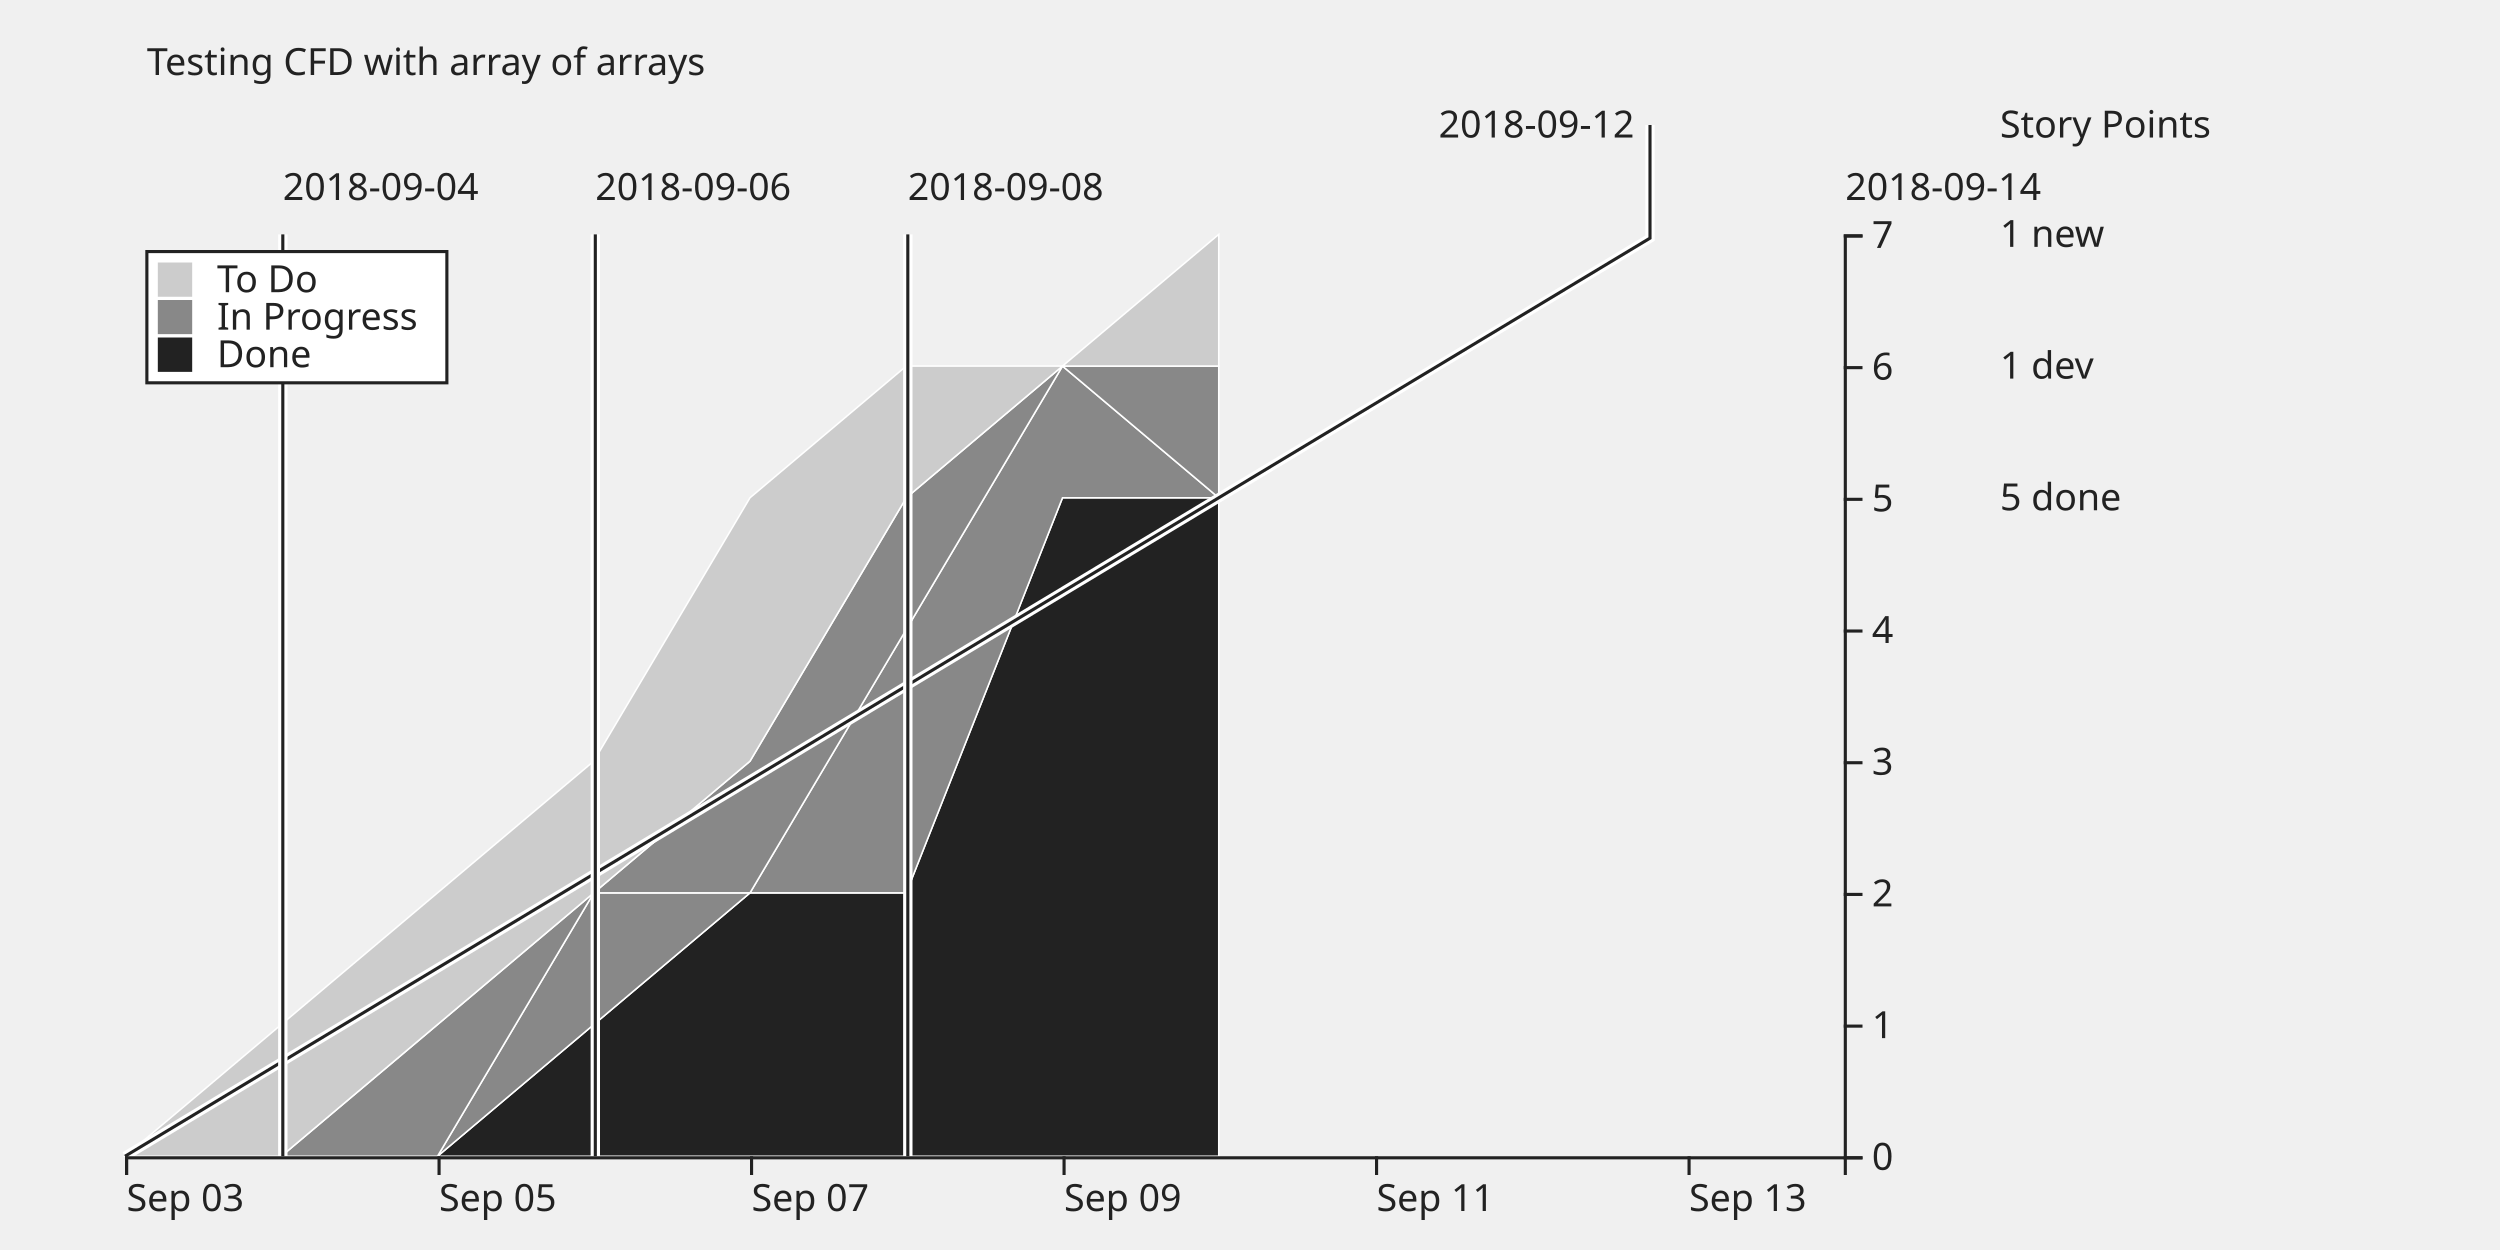
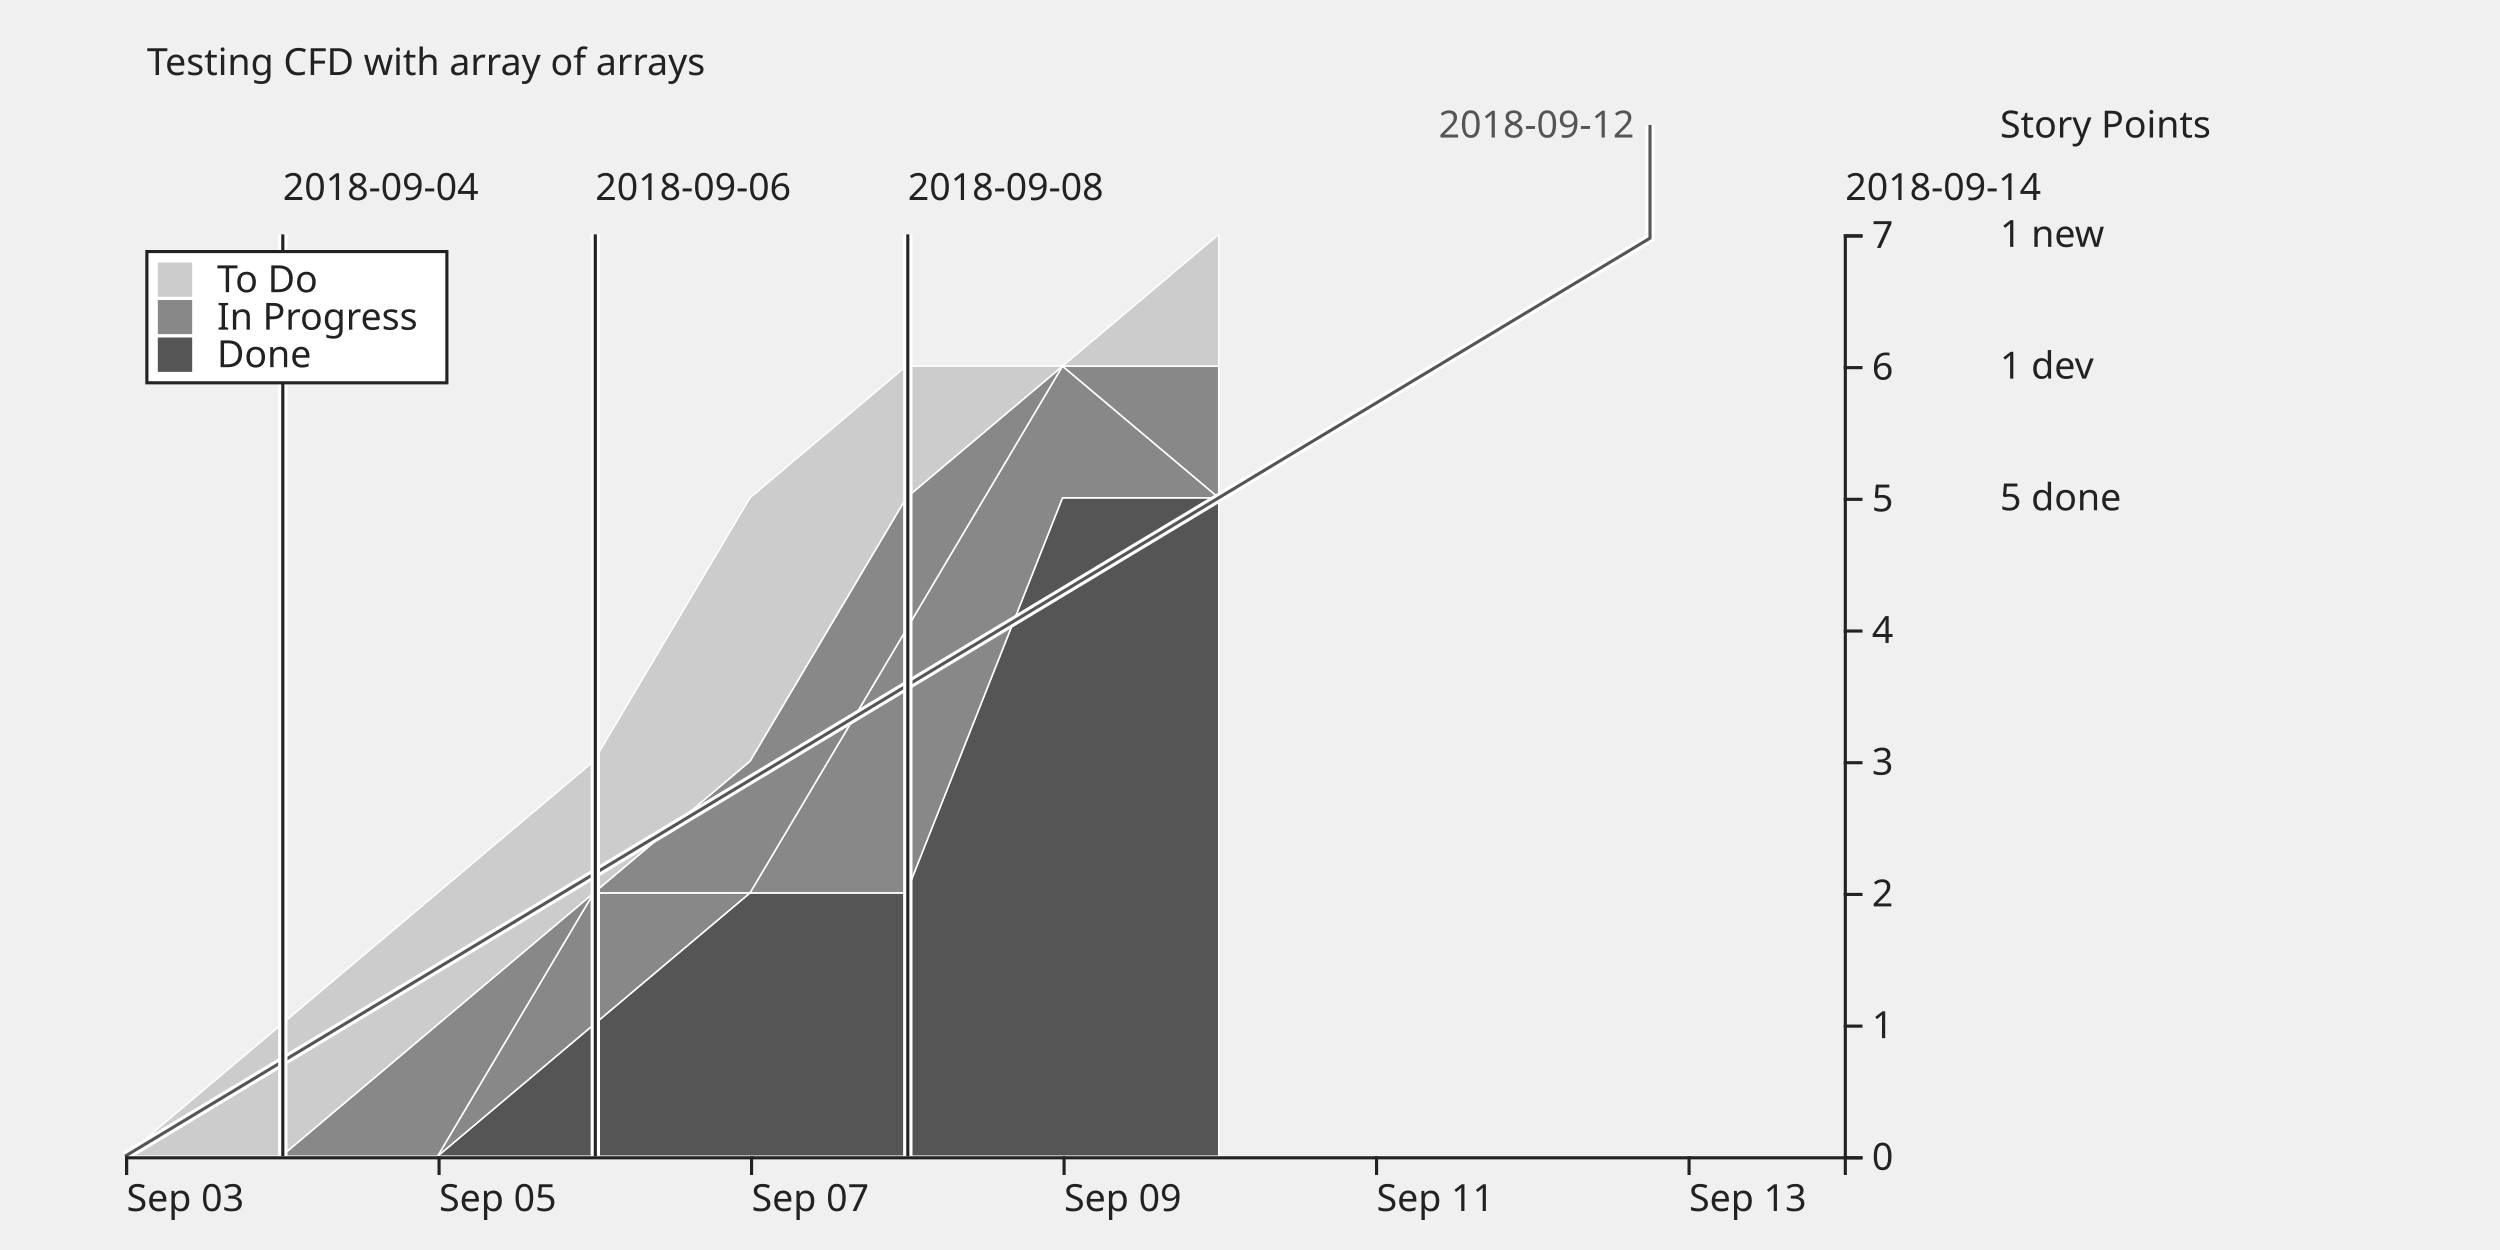
<svg xmlns="http://www.w3.org/2000/svg" width="800" height="400">
  <g transform="translate(40,75)">
    <g class="layer">
-       <path class="area" style="fill: #222; stroke: #fff; stroke-width: .5;" d="M0,295L50,295L100,295L150,252.857L200,210.714L250,210.714L300,84.286L350,84.286L350,295L300,295L250,295L200,295L150,295L100,295L50,295L0,295Z" />
+       <path class="area" style="fill: #555; stroke: #fff; stroke-width: .5;" d="M0,295L50,295L100,295L150,252.857L200,210.714L250,210.714L300,84.286L350,84.286L350,295L300,295L250,295L200,295L150,295L100,295L50,295L0,295Z" />
      <text x="600" y="84.286" dy="4px" font-size="12px" font-family="sans-serif" style="text-anchor: start; fill: #222;">5 done</text>
    </g>
    <g class="layer">
      <path class="area" style="fill: #888; stroke: #fff; stroke-width: .5;" d="M0,295L50,295L100,295L150,210.714L200,210.714L250,126.429L300,42.143L350,84.286L350,84.286L300,84.286L250,210.714L200,210.714L150,252.857L100,295L50,295L0,295Z" />
    </g>
    <g class="layer">
      <path class="area" style="fill: #888; stroke: #fff; stroke-width: .5;" d="M0,295L50,295L100,252.857L150,210.714L200,168.571L250,84.286L300,42.143L350,42.143L350,84.286L300,42.143L250,126.429L200,210.714L150,210.714L100,295L50,295L0,295Z" />
      <text x="600" y="42.143" dy="4px" font-size="12px" font-family="sans-serif" style="text-anchor: start; fill: #222;">1 dev</text>
    </g>
    <g class="layer">
      <path class="area" style="fill: #ccc; stroke: #fff; stroke-width: .5;" d="M0,295L50,252.857L100,210.714L150,168.571L200,84.286L250,42.143L300,42.143L350,0L350,42.143L300,42.143L250,84.286L200,168.571L150,210.714L100,252.857L50,295L0,295Z" />
      <text x="600" y="0" dy="4px" font-size="12px" font-family="sans-serif" style="text-anchor: start; fill: #222;">1 new</text>
    </g>
    <path d="M0,295L488,1.204L488,-35" fill="none" style="stroke-width: 3; stroke: #fff;" />
-     <path d="M0,295L488,1.204L488,-35" fill="none" style="stroke-width: 1; stroke: #222;" />
-     <text x="483" y="-35" dy="4px" font-size="12" font-family="sans-serif" style="text-anchor: end; fill: #222;">2018-09-12</text>
+     <path d="M0,295L488,1.204L488,-35" fill="none" style="stroke-width: 1; stroke: #555;" />
+     <text x="483" y="-35" dy="4px" font-size="12" font-family="sans-serif" style="text-anchor: end; fill: #555;">2018-09-12</text>
    <line x1="50.5" y1="295" x2="50.5" y2="0" style="stroke-width: 3; stroke: #fff;" />
    <line x1="50.5" y1="295" x2="50.5" y2="0" style="stroke-width: 1; stroke: #222;" />
    <rect style="fill: #fff;" />
    <text x="50.5" y="-15" dy="4px" font-size="12px" font-family="sans-serif" style="fill: #222; text-anchor: start;">2018-09-04</text>
    <line x1="150.5" y1="295" x2="150.5" y2="0" style="stroke-width: 3; stroke: #fff;" />
    <line x1="150.5" y1="295" x2="150.5" y2="0" style="stroke-width: 1; stroke: #222;" />
    <rect style="fill: #fff;" />
    <text x="150.5" y="-15" dy="4px" font-size="12px" font-family="sans-serif" style="fill: #222; text-anchor: start;">2018-09-06</text>
    <line x1="250.5" y1="295" x2="250.5" y2="0" style="stroke-width: 3; stroke: #fff;" />
    <line x1="250.5" y1="295" x2="250.5" y2="0" style="stroke-width: 1; stroke: #222;" />
    <rect style="fill: #fff;" />
    <text x="250.5" y="-15" dy="4px" font-size="12px" font-family="sans-serif" style="fill: #222; text-anchor: start;">2018-09-08</text>
    <rect style="fill: #fff;" />
    <text x="550.5" y="-15" dy="4px" font-size="12px" font-family="sans-serif" style="fill: #222; text-anchor: start;">2018-09-14</text>
    <g transform="translate(0,295)" fill="none" font-size="10" font-family="sans-serif" text-anchor="middle">
      <path class="domain" stroke="currentColor" d="M0.5,6V0.5H550.5V6" style="stroke: #222;" />
      <g class="tick" opacity="1" transform="translate(0.5,0)">
        <line stroke="currentColor" y2="6" style="stroke: #222;" />
        <text fill="currentColor" y="9" dy="0.71em" style="fill: #222; text-anchor: start;" font-size="12px" font-family="sans-serif">Sep 03</text>
      </g>
      <g class="tick" opacity="1" transform="translate(100.5,0)">
        <line stroke="currentColor" y2="6" style="stroke: #222;" />
        <text fill="currentColor" y="9" dy="0.71em" style="fill: #222; text-anchor: start;" font-size="12px" font-family="sans-serif">Sep 05</text>
      </g>
      <g class="tick" opacity="1" transform="translate(200.5,0)">
        <line stroke="currentColor" y2="6" style="stroke: #222;" />
        <text fill="currentColor" y="9" dy="0.71em" style="fill: #222; text-anchor: start;" font-size="12px" font-family="sans-serif">Sep 07</text>
      </g>
      <g class="tick" opacity="1" transform="translate(300.5,0)">
        <line stroke="currentColor" y2="6" style="stroke: #222;" />
        <text fill="currentColor" y="9" dy="0.71em" style="fill: #222; text-anchor: start;" font-size="12px" font-family="sans-serif">Sep 09</text>
      </g>
      <g class="tick" opacity="1" transform="translate(400.5,0)">
        <line stroke="currentColor" y2="6" style="stroke: #222;" />
        <text fill="currentColor" y="9" dy="0.71em" style="fill: #222; text-anchor: start;" font-size="12px" font-family="sans-serif">Sep 11</text>
      </g>
      <g class="tick" opacity="1" transform="translate(500.5,0)">
        <line stroke="currentColor" y2="6" style="stroke: #222;" />
        <text fill="currentColor" y="9" dy="0.71em" style="fill: #222; text-anchor: start;" font-size="12px" font-family="sans-serif">Sep 13</text>
      </g>
    </g>
    <g transform="translate(550 ,0)" fill="none" font-size="10" font-family="sans-serif" text-anchor="start">
      <path class="domain" stroke="currentColor" d="M6,295.5H0.5V0.5H6" style="stroke: #222;" />
      <g class="tick" opacity="1" transform="translate(0,295.5)">
        <line stroke="currentColor" x2="6" style="stroke: #222;" />
        <text fill="currentColor" x="9" dy="0.32em" style="fill: #222;" text-anchor="start" font-size="12px" font-family="sans-serif">0</text>
      </g>
      <g class="tick" opacity="1" transform="translate(0,253.3571)">
        <line stroke="currentColor" x2="6" style="stroke: #222;" />
        <text fill="currentColor" x="9" dy="0.32em" style="fill: #222;" text-anchor="start" font-size="12px" font-family="sans-serif">1</text>
      </g>
      <g class="tick" opacity="1" transform="translate(0,211.2143)">
        <line stroke="currentColor" x2="6" style="stroke: #222;" />
        <text fill="currentColor" x="9" dy="0.32em" style="fill: #222;" text-anchor="start" font-size="12px" font-family="sans-serif">2</text>
      </g>
      <g class="tick" opacity="1" transform="translate(0,169.0714)">
        <line stroke="currentColor" x2="6" style="stroke: #222;" />
        <text fill="currentColor" x="9" dy="0.32em" style="fill: #222;" text-anchor="start" font-size="12px" font-family="sans-serif">3</text>
      </g>
      <g class="tick" opacity="1" transform="translate(0,126.9286)">
        <line stroke="currentColor" x2="6" style="stroke: #222;" />
        <text fill="currentColor" x="9" dy="0.32em" style="fill: #222;" text-anchor="start" font-size="12px" font-family="sans-serif">4</text>
      </g>
      <g class="tick" opacity="1" transform="translate(0,84.78571)">
        <line stroke="currentColor" x2="6" style="stroke: #222;" />
        <text fill="currentColor" x="9" dy="0.32em" style="fill: #222;" text-anchor="start" font-size="12px" font-family="sans-serif">5</text>
      </g>
      <g class="tick" opacity="1" transform="translate(0,42.64286)">
        <line stroke="currentColor" x2="6" style="stroke: #222;" />
        <text fill="currentColor" x="9" dy="0.32em" style="fill: #222;" text-anchor="start" font-size="12px" font-family="sans-serif">6</text>
      </g>
      <g class="tick" opacity="1" transform="translate(0,0.5)">
        <line stroke="currentColor" x2="6" style="stroke: #222;" />
        <text fill="currentColor" x="9" dy="0.32em" style="fill: #222;" text-anchor="start" font-size="12px" font-family="sans-serif">7</text>
      </g>
    </g>
    <text x="7" y="-55" dy="4px" font-size="12px" font-family="sans-serif" style="text-anchor: start; fill: #222;">Testing CFD with array of arrays</text>
    <rect x="7" y="5.5" width="96" height="42" style="fill: #fff; stroke: #222;" />
    <rect x="10" y="8.5" width="12" height="12" style="fill: #ccc; stroke: #fff;" />
    <text x="29.44" y="14.5" dy="4px" font-size="12px" font-family="sans-serif" style="text-anchor: start; fill: #222;">To Do</text>
    <rect x="10" y="20.5" width="12" height="12" style="fill: #888; stroke: #fff;" />
    <text x="29.44" y="26.5" dy="4px" font-size="12px" font-family="sans-serif" style="text-anchor: start; fill: #222;">In Progress</text>
-     <rect x="10" y="32.5" width="12" height="12" style="fill: #222; stroke: #fff;" />
+     <rect x="10" y="32.5" width="12" height="12" style="fill: #555; stroke: #fff;" />
    <text x="29.44" y="38.5" dy="4px" font-size="12px" font-family="sans-serif" style="text-anchor: start; fill: #222;">Done</text>
    <text x="600" y="-35" dy="4px" font-size="12px" font-family="sans-serif" style="text-anchor: start; fill: #222;">Story Points</text>
    <rect fill="#fff" stroke="#222" class="focus-item" width="12" height="12" style="display: none;" />
    <text dy="4px" font-size="12px" font-family="sans-serif" style="text-anchor: start; fill: #222; display: none;" />
    <text dy="4px" font-size="12px" font-family="sans-serif" style="text-anchor: start; fill: #222; display: none;" />
    <text dy="4px" font-size="12px" font-family="sans-serif" style="text-anchor: start; fill: #222; display: none;" />
    <text dy="4px" font-size="12px" font-family="sans-serif" style="text-anchor: start; fill: #222; display: none;" />
    <text dy="4px" font-size="12px" font-family="sans-serif" style="text-anchor: start; fill: #222; display: none;" />
    <text dy="4px" font-size="12px" font-family="sans-serif" style="text-anchor: start; fill: #222; display: none;" />
    <text dy="4px" font-size="12px" font-family="sans-serif" style="text-anchor: start; fill: #222; display: none;" />
    <text dy="4px" font-size="12px" font-family="sans-serif" style="text-anchor: start; fill: #222; display: none;" />
    <text dy="4px" font-size="12px" font-family="sans-serif" style="text-anchor: start; fill: #222; display: none;" />
    <text dy="4px" font-size="12px" font-family="sans-serif" style="text-anchor: start; fill: #222; display: none;" />
    <text dy="4px" font-size="12px" font-family="sans-serif" style="text-anchor: start; fill: #222; display: none;" />
    <text dy="4px" font-size="12px" font-family="sans-serif" style="text-anchor: start; fill: #222; display: none;" />
    <text dy="4px" font-size="12px" font-family="sans-serif" style="text-anchor: start; fill: #222; display: none;" />
    <text dy="4px" font-size="12px" font-family="sans-serif" style="text-anchor: start; fill: #222; display: none;" />
    <text dy="4px" font-size="12px" font-family="sans-serif" style="text-anchor: start; fill: #222; display: none;" />
    <text dy="4px" font-size="12px" font-family="sans-serif" style="text-anchor: start; fill: #222; display: none;" />
    <text dy="4px" font-size="12px" font-family="sans-serif" style="text-anchor: start; fill: #222; display: none;" />
    <text dy="4px" font-size="12px" font-family="sans-serif" style="text-anchor: start; fill: #222; display: none;" />
    <text dy="4px" font-size="12px" font-family="sans-serif" style="text-anchor: start; fill: #222; display: none;" />
    <text dy="4px" font-size="12px" font-family="sans-serif" style="text-anchor: start; fill: #222; display: none;" />
    <text dy="4px" font-size="12px" font-family="sans-serif" style="text-anchor: start; fill: #222; display: none;" />
    <text dy="4px" font-size="12px" font-family="sans-serif" style="text-anchor: start; fill: #222; display: none;" />
    <text dy="4px" font-size="12px" font-family="sans-serif" style="text-anchor: start; fill: #222; display: none;" />
    <text dy="4px" font-size="12px" font-family="sans-serif" style="text-anchor: start; fill: #222; display: none;" />
    <text dy="4px" font-size="12px" font-family="sans-serif" style="text-anchor: start; fill: #222; display: none;" />
    <text dy="4px" font-size="12px" font-family="sans-serif" style="text-anchor: start; fill: #222; display: none;" />
    <text dy="4px" font-size="12px" font-family="sans-serif" style="text-anchor: start; fill: #222; display: none;" />
    <text dy="4px" font-size="12px" font-family="sans-serif" style="text-anchor: start; fill: #222; display: none;" />
    <text dy="4px" font-size="12px" font-family="sans-serif" style="text-anchor: start; fill: #222; display: none;" />
    <text dy="4px" font-size="12px" font-family="sans-serif" style="text-anchor: start; fill: #222; display: none;" />
    <text dy="4px" font-size="12px" font-family="sans-serif" style="text-anchor: start; fill: #222; display: none;" />
    <text dy="4px" font-size="12px" font-family="sans-serif" style="text-anchor: start; fill: #222; display: none;" />
    <text dy="4px" font-size="12px" font-family="sans-serif" style="text-anchor: start; fill: #222; display: none;" />
    <text dy="4px" font-size="12px" font-family="sans-serif" style="text-anchor: start; fill: #222; display: none;" />
    <text dy="4px" font-size="12px" font-family="sans-serif" style="text-anchor: start; fill: #222; display: none;" />
    <text dy="4px" font-size="12px" font-family="sans-serif" style="text-anchor: start; fill: #222; display: none;" />
    <text dy="4px" font-size="12px" font-family="sans-serif" style="text-anchor: start; fill: #222; display: none;" />
    <text dy="4px" font-size="12px" font-family="sans-serif" style="text-anchor: start; fill: #222; display: none;" />
    <text dy="4px" font-size="12px" font-family="sans-serif" style="text-anchor: start; fill: #222; display: none;" />
    <text dy="4px" font-size="12px" font-family="sans-serif" style="text-anchor: start; fill: #222; display: none;" />
    <line style="display: none; stroke-width: 3; stroke: #fff;" />
    <line style="display: none; stroke-width: 1; stroke: #222;" />
    <rect width="760" height="295" fill="transparent" />
  </g>
</svg>
